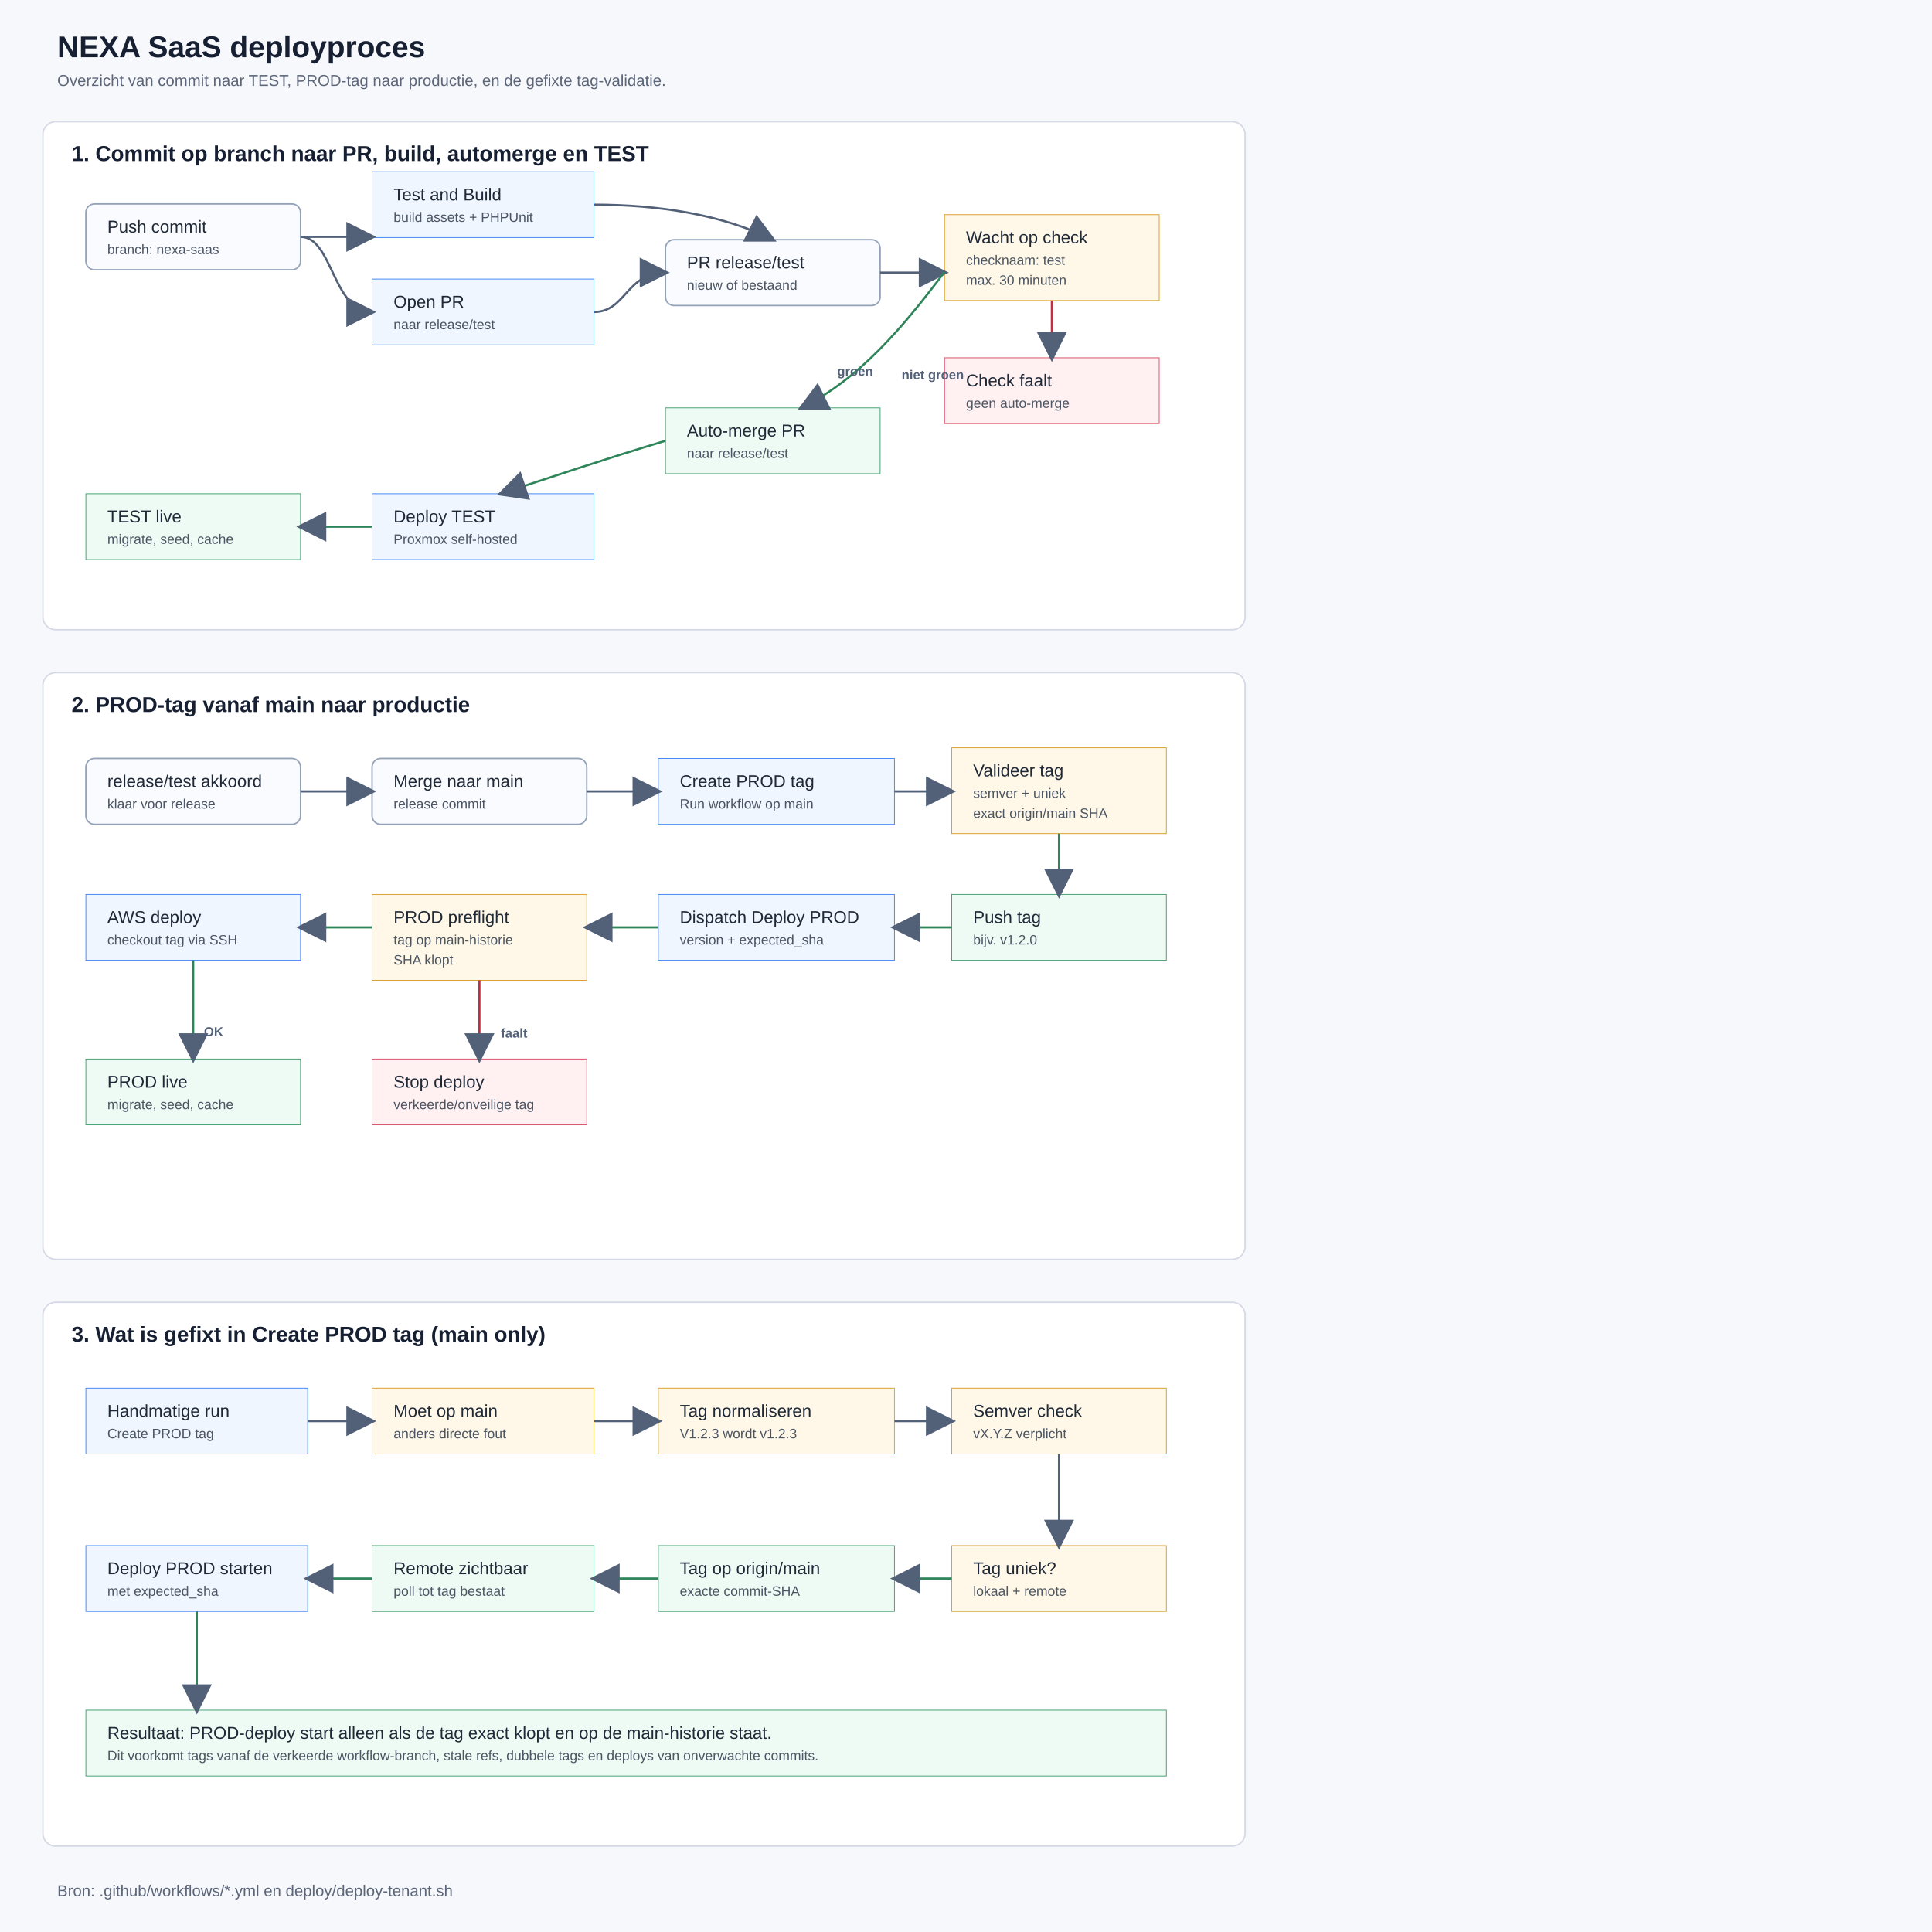
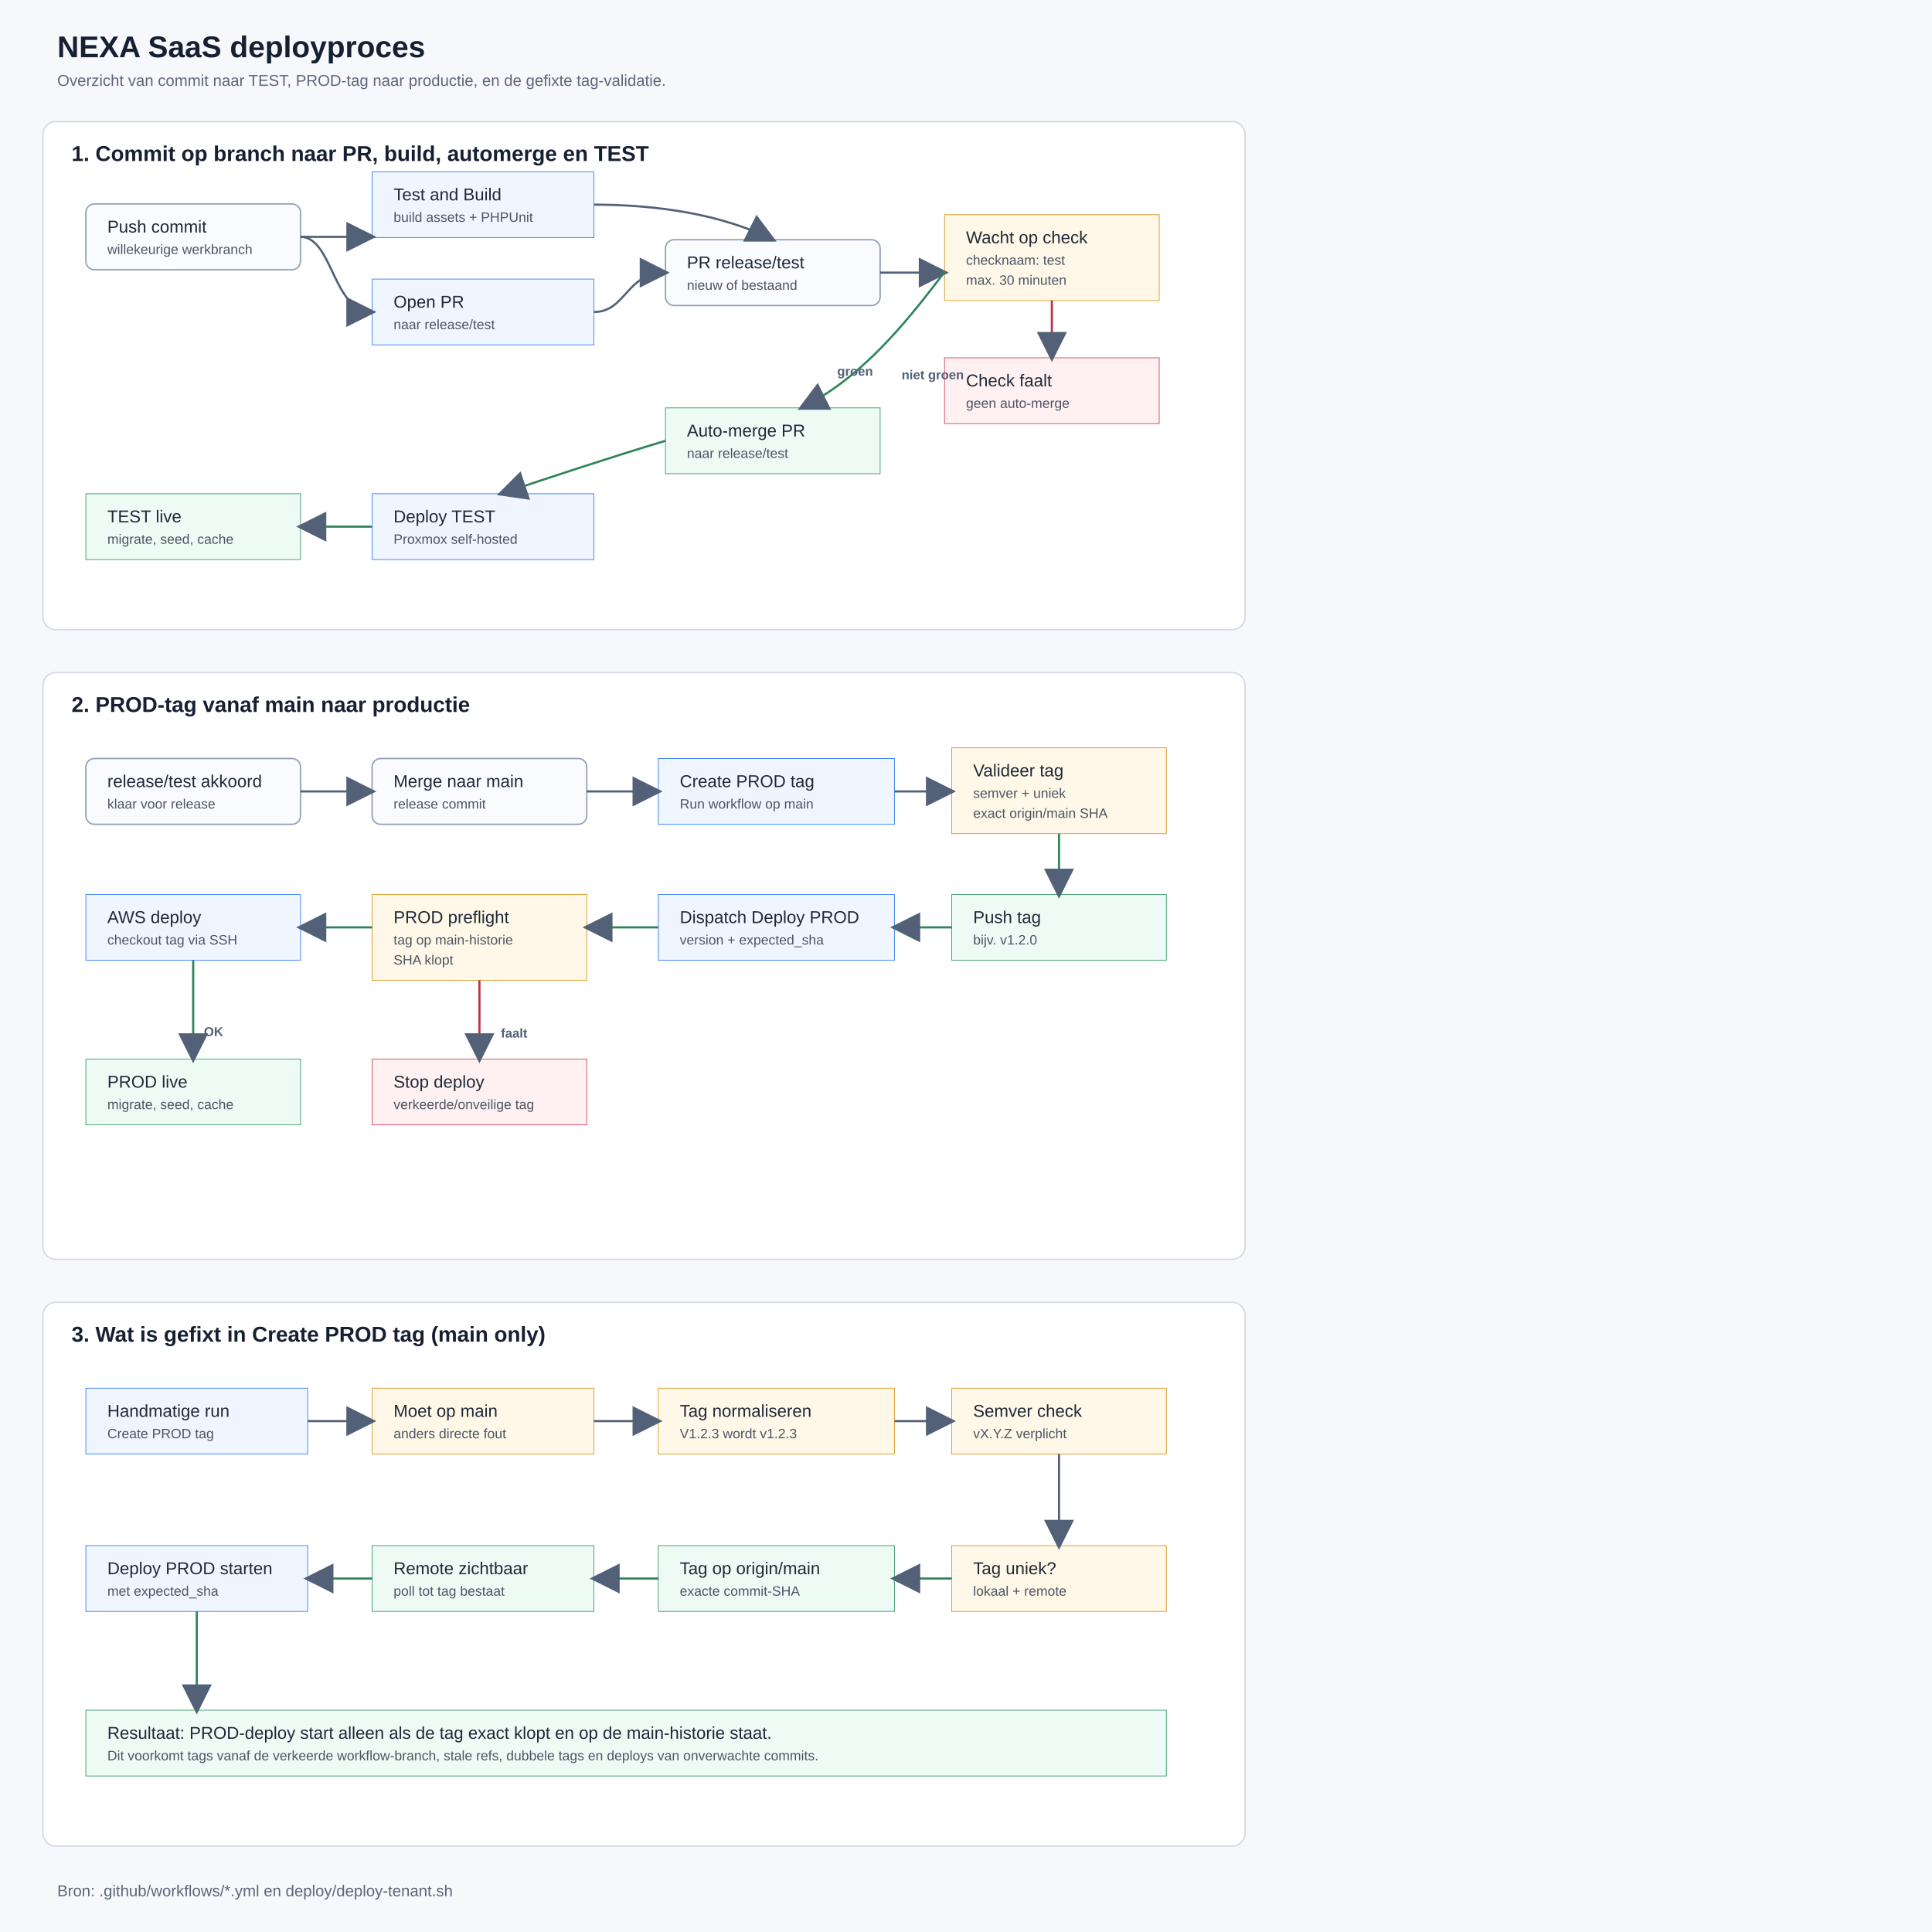
<svg xmlns="http://www.w3.org/2000/svg" width="2700" height="2700" viewBox="0 0 2700 2700">
  <defs>
    <style>
      .bg { fill: #f7f8fb; }
      .panel { fill: #ffffff; stroke: #d4d9e5; stroke-width: 2; rx: 18; }
      .title { font-family: -apple-system, BlinkMacSystemFont, "Segoe UI", Arial, sans-serif; font-size: 42px; font-weight: 700; fill: #172033; }
      .subtitle { font-family: -apple-system, BlinkMacSystemFont, "Segoe UI", Arial, sans-serif; font-size: 22px; fill: #5c667a; }
      .section { font-family: -apple-system, BlinkMacSystemFont, "Segoe UI", Arial, sans-serif; font-size: 30px; font-weight: 700; fill: #172033; }
      .box { fill: #f9fbff; stroke: #94a3b8; stroke-width: 2; rx: 12; }
      .ok { fill: #eefbf5; stroke: #3b9c6a; }
      .warn { fill: #fff8e8; stroke: #d99a25; }
      .fail { fill: #fff1f2; stroke: #d64a5f; }
      .deploy { fill: #eff6ff; stroke: #3b82f6; }
      .text { font-family: -apple-system, BlinkMacSystemFont, "Segoe UI", Arial, sans-serif; font-size: 24px; fill: #1f2937; }
      .small { font-family: -apple-system, BlinkMacSystemFont, "Segoe UI", Arial, sans-serif; font-size: 19px; fill: #4b5563; }
      .arrow { stroke: #536178; stroke-width: 3; fill: none; marker-end: url(#arrow); }
      .arrow-ok { stroke: #2f855a; }
      .arrow-fail { stroke: #be3144; }
      .label { font-family: -apple-system, BlinkMacSystemFont, "Segoe UI", Arial, sans-serif; font-size: 18px; font-weight: 700; fill: #536178; }
    </style>
    <marker id="arrow" markerWidth="14" markerHeight="14" refX="12" refY="7" orient="auto">
      <path d="M 0 0 L 14 7 L 0 14 z" fill="#536178" />
    </marker>
  </defs>
  <rect class="bg" x="0" y="0" width="2700" height="2700" />
  <text class="title" x="80" y="80">NEXA SaaS deployproces</text>
  <text class="subtitle" x="80" y="120">Overzicht van commit naar TEST, PROD-tag naar productie, en de gefixte tag-validatie.</text>
  <rect class="panel" x="60" y="170" width="1680" height="710" />
  <text class="section" x="100" y="225">1. Commit op branch naar PR, build, automerge en TEST</text>
  <rect class="box" x="120" y="285" width="300" height="92" />
  <text class="text" x="150" y="325">Push commit</text>
-   <text class="small" x="150" y="355">branch: nexa-saas</text>
+   <text class="small" x="150" y="355">willekeurige werkbranch</text>
  <rect class="deploy" x="520" y="240" width="310" height="92" />
  <text class="text" x="550" y="280">Test and Build</text>
  <text class="small" x="550" y="310">build assets + PHPUnit</text>
  <rect class="deploy" x="520" y="390" width="310" height="92" />
  <text class="text" x="550" y="430">Open PR</text>
  <text class="small" x="550" y="460">naar release/test</text>
  <rect class="box" x="930" y="335" width="300" height="92" />
  <text class="text" x="960" y="375">PR release/test</text>
  <text class="small" x="960" y="405">nieuw of bestaand</text>
  <rect class="warn" x="1320" y="300" width="300" height="120" />
  <text class="text" x="1350" y="340">Wacht op check</text>
  <text class="small" x="1350" y="370">checknaam: test</text>
  <text class="small" x="1350" y="398">max. 30 minuten</text>
  <rect class="fail" x="1320" y="500" width="300" height="92" />
  <text class="text" x="1350" y="540">Check faalt</text>
  <text class="small" x="1350" y="570">geen auto-merge</text>
  <rect class="ok" x="930" y="570" width="300" height="92" />
  <text class="text" x="960" y="610">Auto-merge PR</text>
  <text class="small" x="960" y="640">naar release/test</text>
  <rect class="deploy" x="520" y="690" width="310" height="92" />
  <text class="text" x="550" y="730">Deploy TEST</text>
  <text class="small" x="550" y="760">Proxmox self-hosted</text>
  <rect class="ok" x="120" y="690" width="300" height="92" />
  <text class="text" x="150" y="730">TEST live</text>
  <text class="small" x="150" y="760">migrate, seed, cache</text>
  <path class="arrow" d="M420 331 H520" />
  <path class="arrow" d="M420 331 C465 331 465 436 520 436" />
  <path class="arrow" d="M830 436 C875 436 875 381 930 381" />
  <path class="arrow" d="M830 286 C920 286 1010 300 1080 335" />
  <path class="arrow" d="M1230 381 H1320" />
  <path class="arrow arrow-fail" d="M1470 420 V500" />
  <path class="arrow arrow-ok" d="M1320 380 C1260 460 1200 530 1120 570" />
  <path class="arrow arrow-ok" d="M930 616 C850 640 760 670 700 690" />
  <path class="arrow arrow-ok" d="M520 736 H420" />
  <text class="label" x="1260" y="530">niet groen</text>
  <text class="label" x="1170" y="525">groen</text>
  <rect class="panel" x="60" y="940" width="1680" height="820" />
  <text class="section" x="100" y="995">2. PROD-tag vanaf main naar productie</text>
  <rect class="box" x="120" y="1060" width="300" height="92" />
  <text class="text" x="150" y="1100">release/test akkoord</text>
  <text class="small" x="150" y="1130">klaar voor release</text>
  <rect class="box" x="520" y="1060" width="300" height="92" />
  <text class="text" x="550" y="1100">Merge naar main</text>
  <text class="small" x="550" y="1130">release commit</text>
  <rect class="deploy" x="920" y="1060" width="330" height="92" />
  <text class="text" x="950" y="1100">Create PROD tag</text>
  <text class="small" x="950" y="1130">Run workflow op main</text>
  <rect class="warn" x="1330" y="1045" width="300" height="120" />
  <text class="text" x="1360" y="1085">Valideer tag</text>
  <text class="small" x="1360" y="1115">semver + uniek</text>
  <text class="small" x="1360" y="1143">exact origin/main SHA</text>
  <rect class="ok" x="1330" y="1250" width="300" height="92" />
  <text class="text" x="1360" y="1290">Push tag</text>
  <text class="small" x="1360" y="1320">bijv. v1.2.0</text>
  <rect class="deploy" x="920" y="1250" width="330" height="92" />
  <text class="text" x="950" y="1290">Dispatch Deploy PROD</text>
  <text class="small" x="950" y="1320">version + expected_sha</text>
  <rect class="warn" x="520" y="1250" width="300" height="120" />
  <text class="text" x="550" y="1290">PROD preflight</text>
  <text class="small" x="550" y="1320">tag op main-historie</text>
  <text class="small" x="550" y="1348">SHA klopt</text>
  <rect class="deploy" x="120" y="1250" width="300" height="92" />
  <text class="text" x="150" y="1290">AWS deploy</text>
  <text class="small" x="150" y="1320">checkout tag via SSH</text>
  <rect class="ok" x="120" y="1480" width="300" height="92" />
  <text class="text" x="150" y="1520">PROD live</text>
  <text class="small" x="150" y="1550">migrate, seed, cache</text>
  <rect class="fail" x="520" y="1480" width="300" height="92" />
  <text class="text" x="550" y="1520">Stop deploy</text>
  <text class="small" x="550" y="1550">verkeerde/onveilige tag</text>
  <path class="arrow" d="M420 1106 H520" />
  <path class="arrow" d="M820 1106 H920" />
  <path class="arrow" d="M1250 1106 H1330" />
  <path class="arrow arrow-ok" d="M1480 1165 V1250" />
  <path class="arrow arrow-ok" d="M1330 1296 H1250" />
  <path class="arrow arrow-ok" d="M920 1296 H820" />
  <path class="arrow arrow-ok" d="M520 1296 H420" />
  <path class="arrow arrow-ok" d="M270 1342 V1480" />
  <path class="arrow arrow-fail" d="M670 1370 V1480" />
  <text class="label" x="700" y="1450">faalt</text>
  <text class="label" x="285" y="1448">OK</text>
  <rect class="panel" x="60" y="1820" width="1680" height="760" />
  <text class="section" x="100" y="1875">3. Wat is gefixt in Create PROD tag (main only)</text>
  <rect class="deploy" x="120" y="1940" width="310" height="92" />
  <text class="text" x="150" y="1980">Handmatige run</text>
  <text class="small" x="150" y="2010">Create PROD tag</text>
  <rect class="warn" x="520" y="1940" width="310" height="92" />
  <text class="text" x="550" y="1980">Moet op main</text>
  <text class="small" x="550" y="2010">anders directe fout</text>
  <rect class="warn" x="920" y="1940" width="330" height="92" />
  <text class="text" x="950" y="1980">Tag normaliseren</text>
  <text class="small" x="950" y="2010">V1.2.3 wordt v1.2.3</text>
  <rect class="warn" x="1330" y="1940" width="300" height="92" />
  <text class="text" x="1360" y="1980">Semver check</text>
  <text class="small" x="1360" y="2010">vX.Y.Z verplicht</text>
  <rect class="warn" x="1330" y="2160" width="300" height="92" />
  <text class="text" x="1360" y="2200">Tag uniek?</text>
  <text class="small" x="1360" y="2230">lokaal + remote</text>
  <rect class="ok" x="920" y="2160" width="330" height="92" />
  <text class="text" x="950" y="2200">Tag op origin/main</text>
  <text class="small" x="950" y="2230">exacte commit-SHA</text>
  <rect class="ok" x="520" y="2160" width="310" height="92" />
  <text class="text" x="550" y="2200">Remote zichtbaar</text>
  <text class="small" x="550" y="2230">poll tot tag bestaat</text>
  <rect class="deploy" x="120" y="2160" width="310" height="92" />
  <text class="text" x="150" y="2200">Deploy PROD starten</text>
  <text class="small" x="150" y="2230">met expected_sha</text>
  <rect class="ok" x="120" y="2390" width="1510" height="92" />
  <text class="text" x="150" y="2430">Resultaat: PROD-deploy start alleen als de tag exact klopt en op de main-historie staat.</text>
  <text class="small" x="150" y="2460">Dit voorkomt tags vanaf de verkeerde workflow-branch, stale refs, dubbele tags en deploys van onverwachte commits.</text>
  <path class="arrow" d="M430 1986 H520" />
  <path class="arrow" d="M830 1986 H920" />
  <path class="arrow" d="M1250 1986 H1330" />
  <path class="arrow" d="M1480 2032 V2160" />
  <path class="arrow arrow-ok" d="M1330 2206 H1250" />
  <path class="arrow arrow-ok" d="M920 2206 H830" />
  <path class="arrow arrow-ok" d="M520 2206 H430" />
  <path class="arrow arrow-ok" d="M275 2252 V2390" />
  <text class="subtitle" x="80" y="2650">Bron: .github/workflows/*.yml en deploy/deploy-tenant.sh</text>
</svg>
